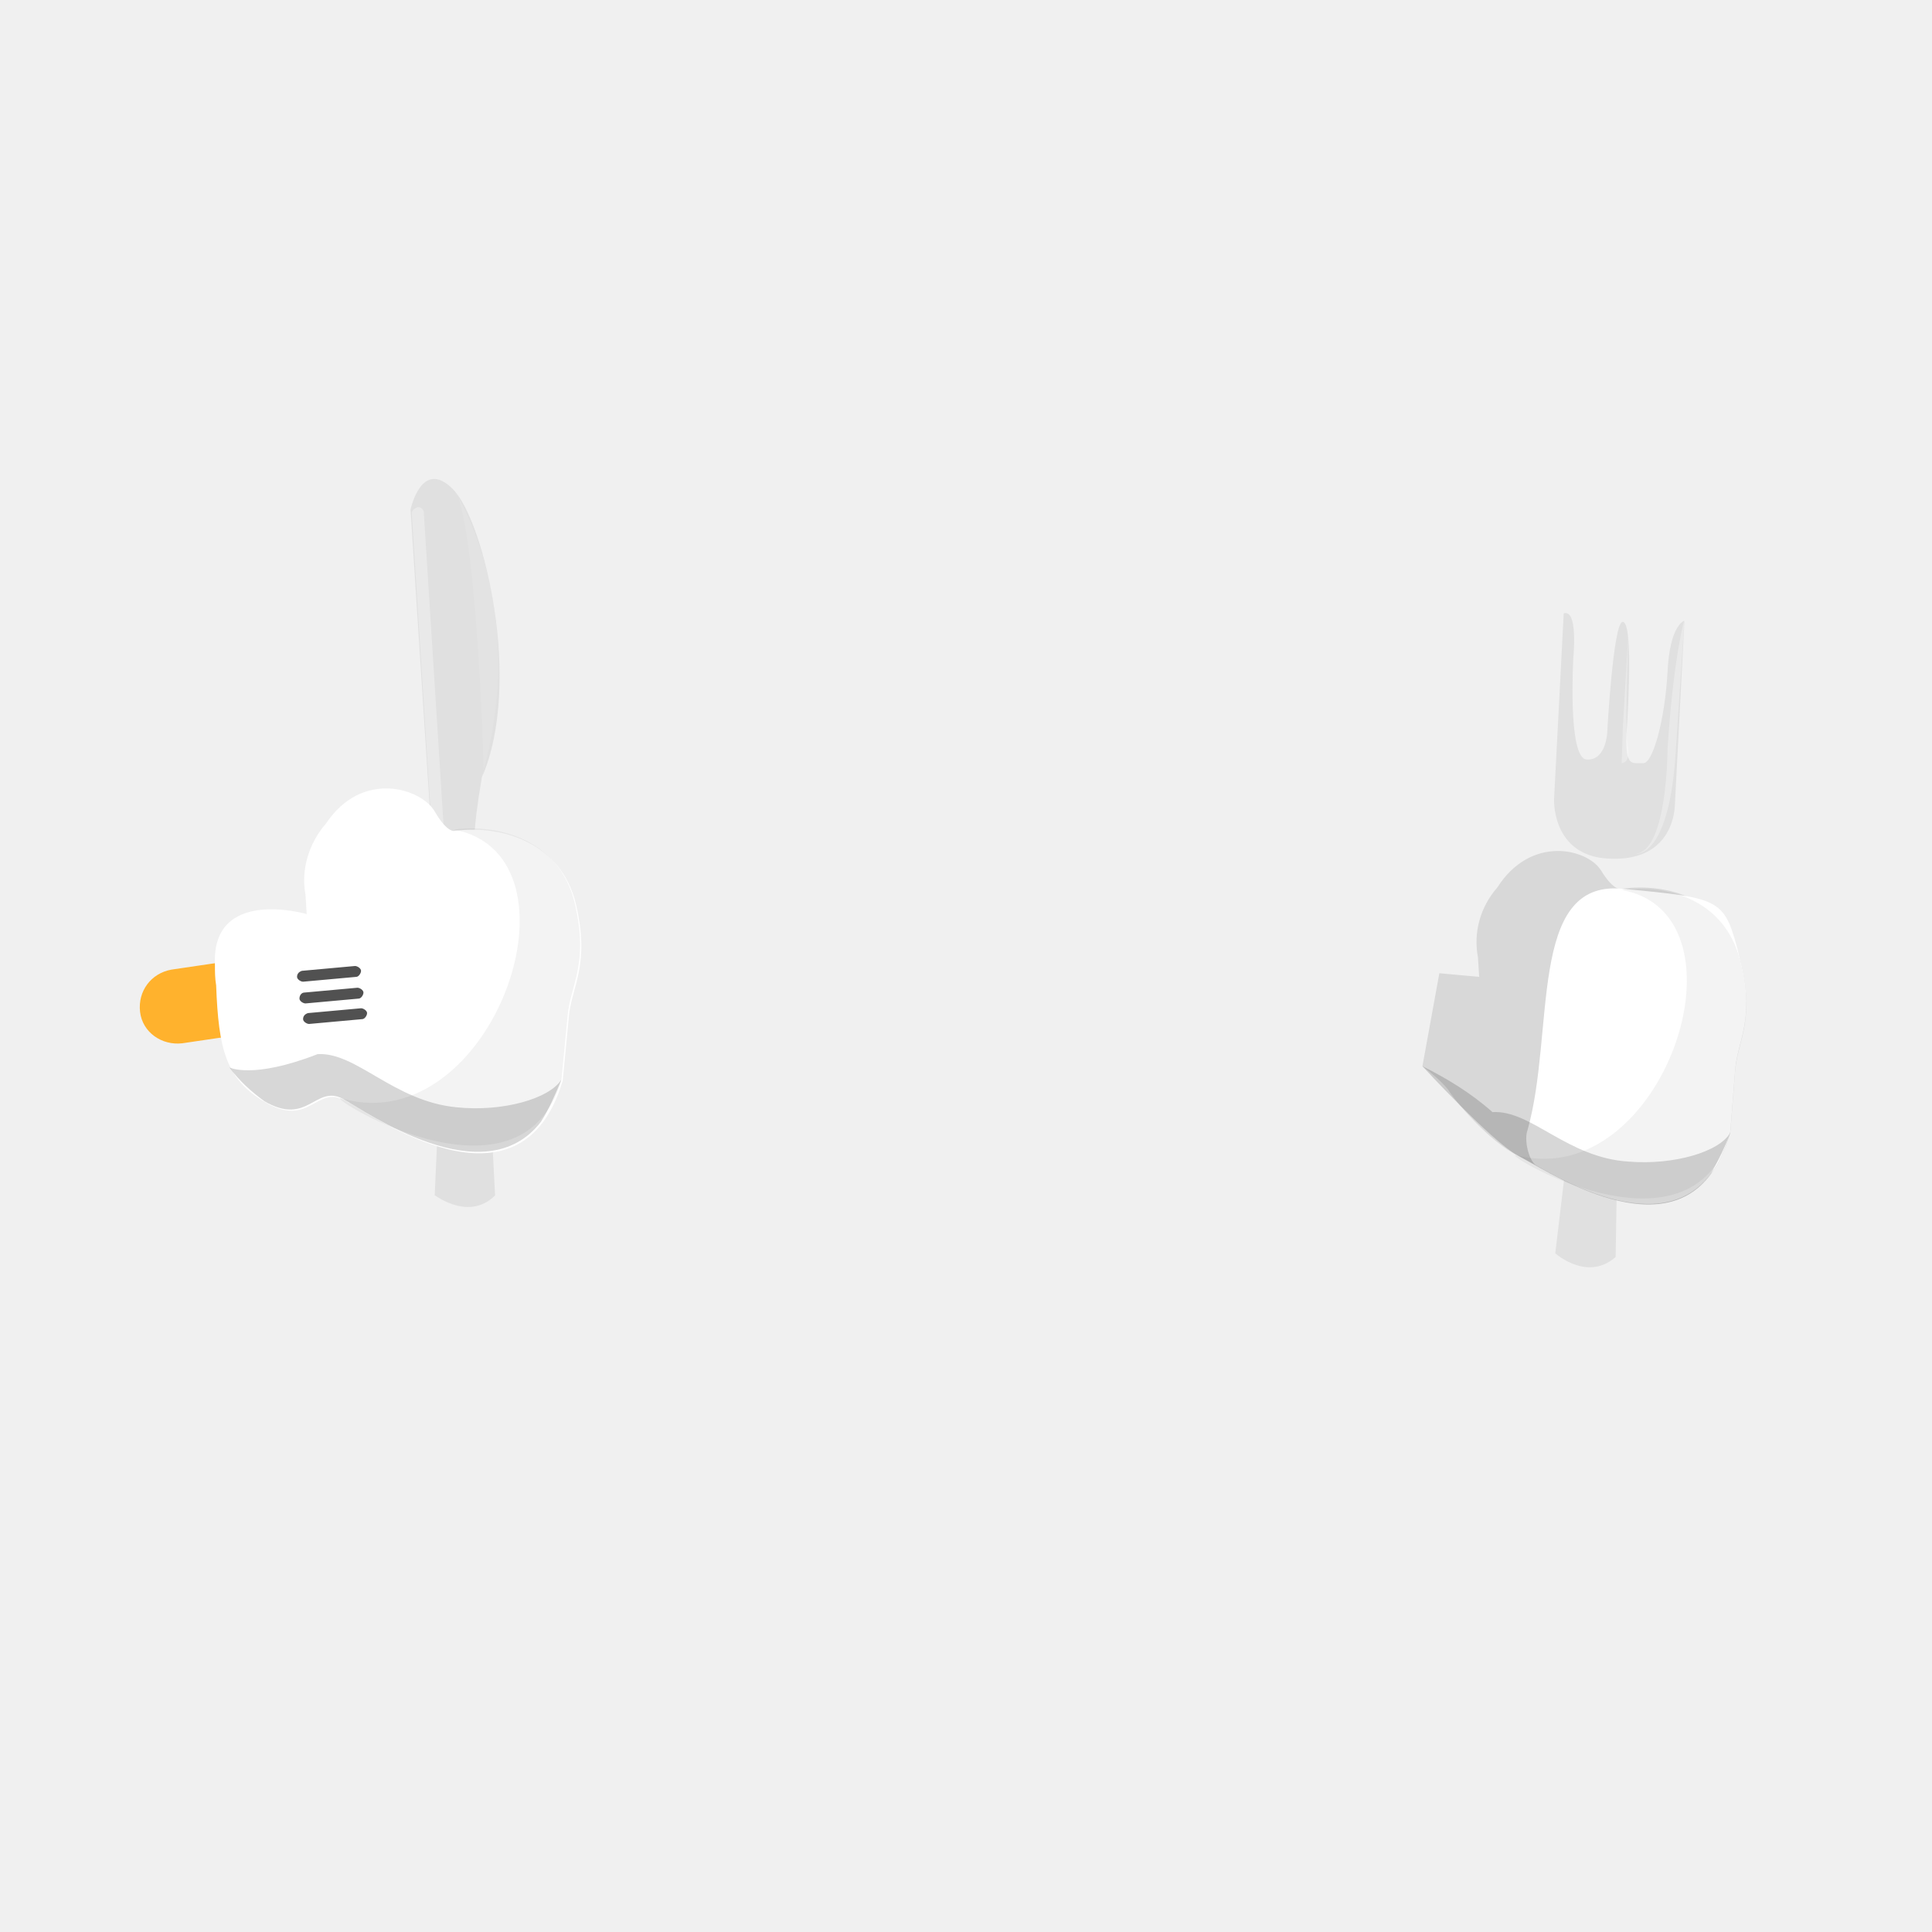
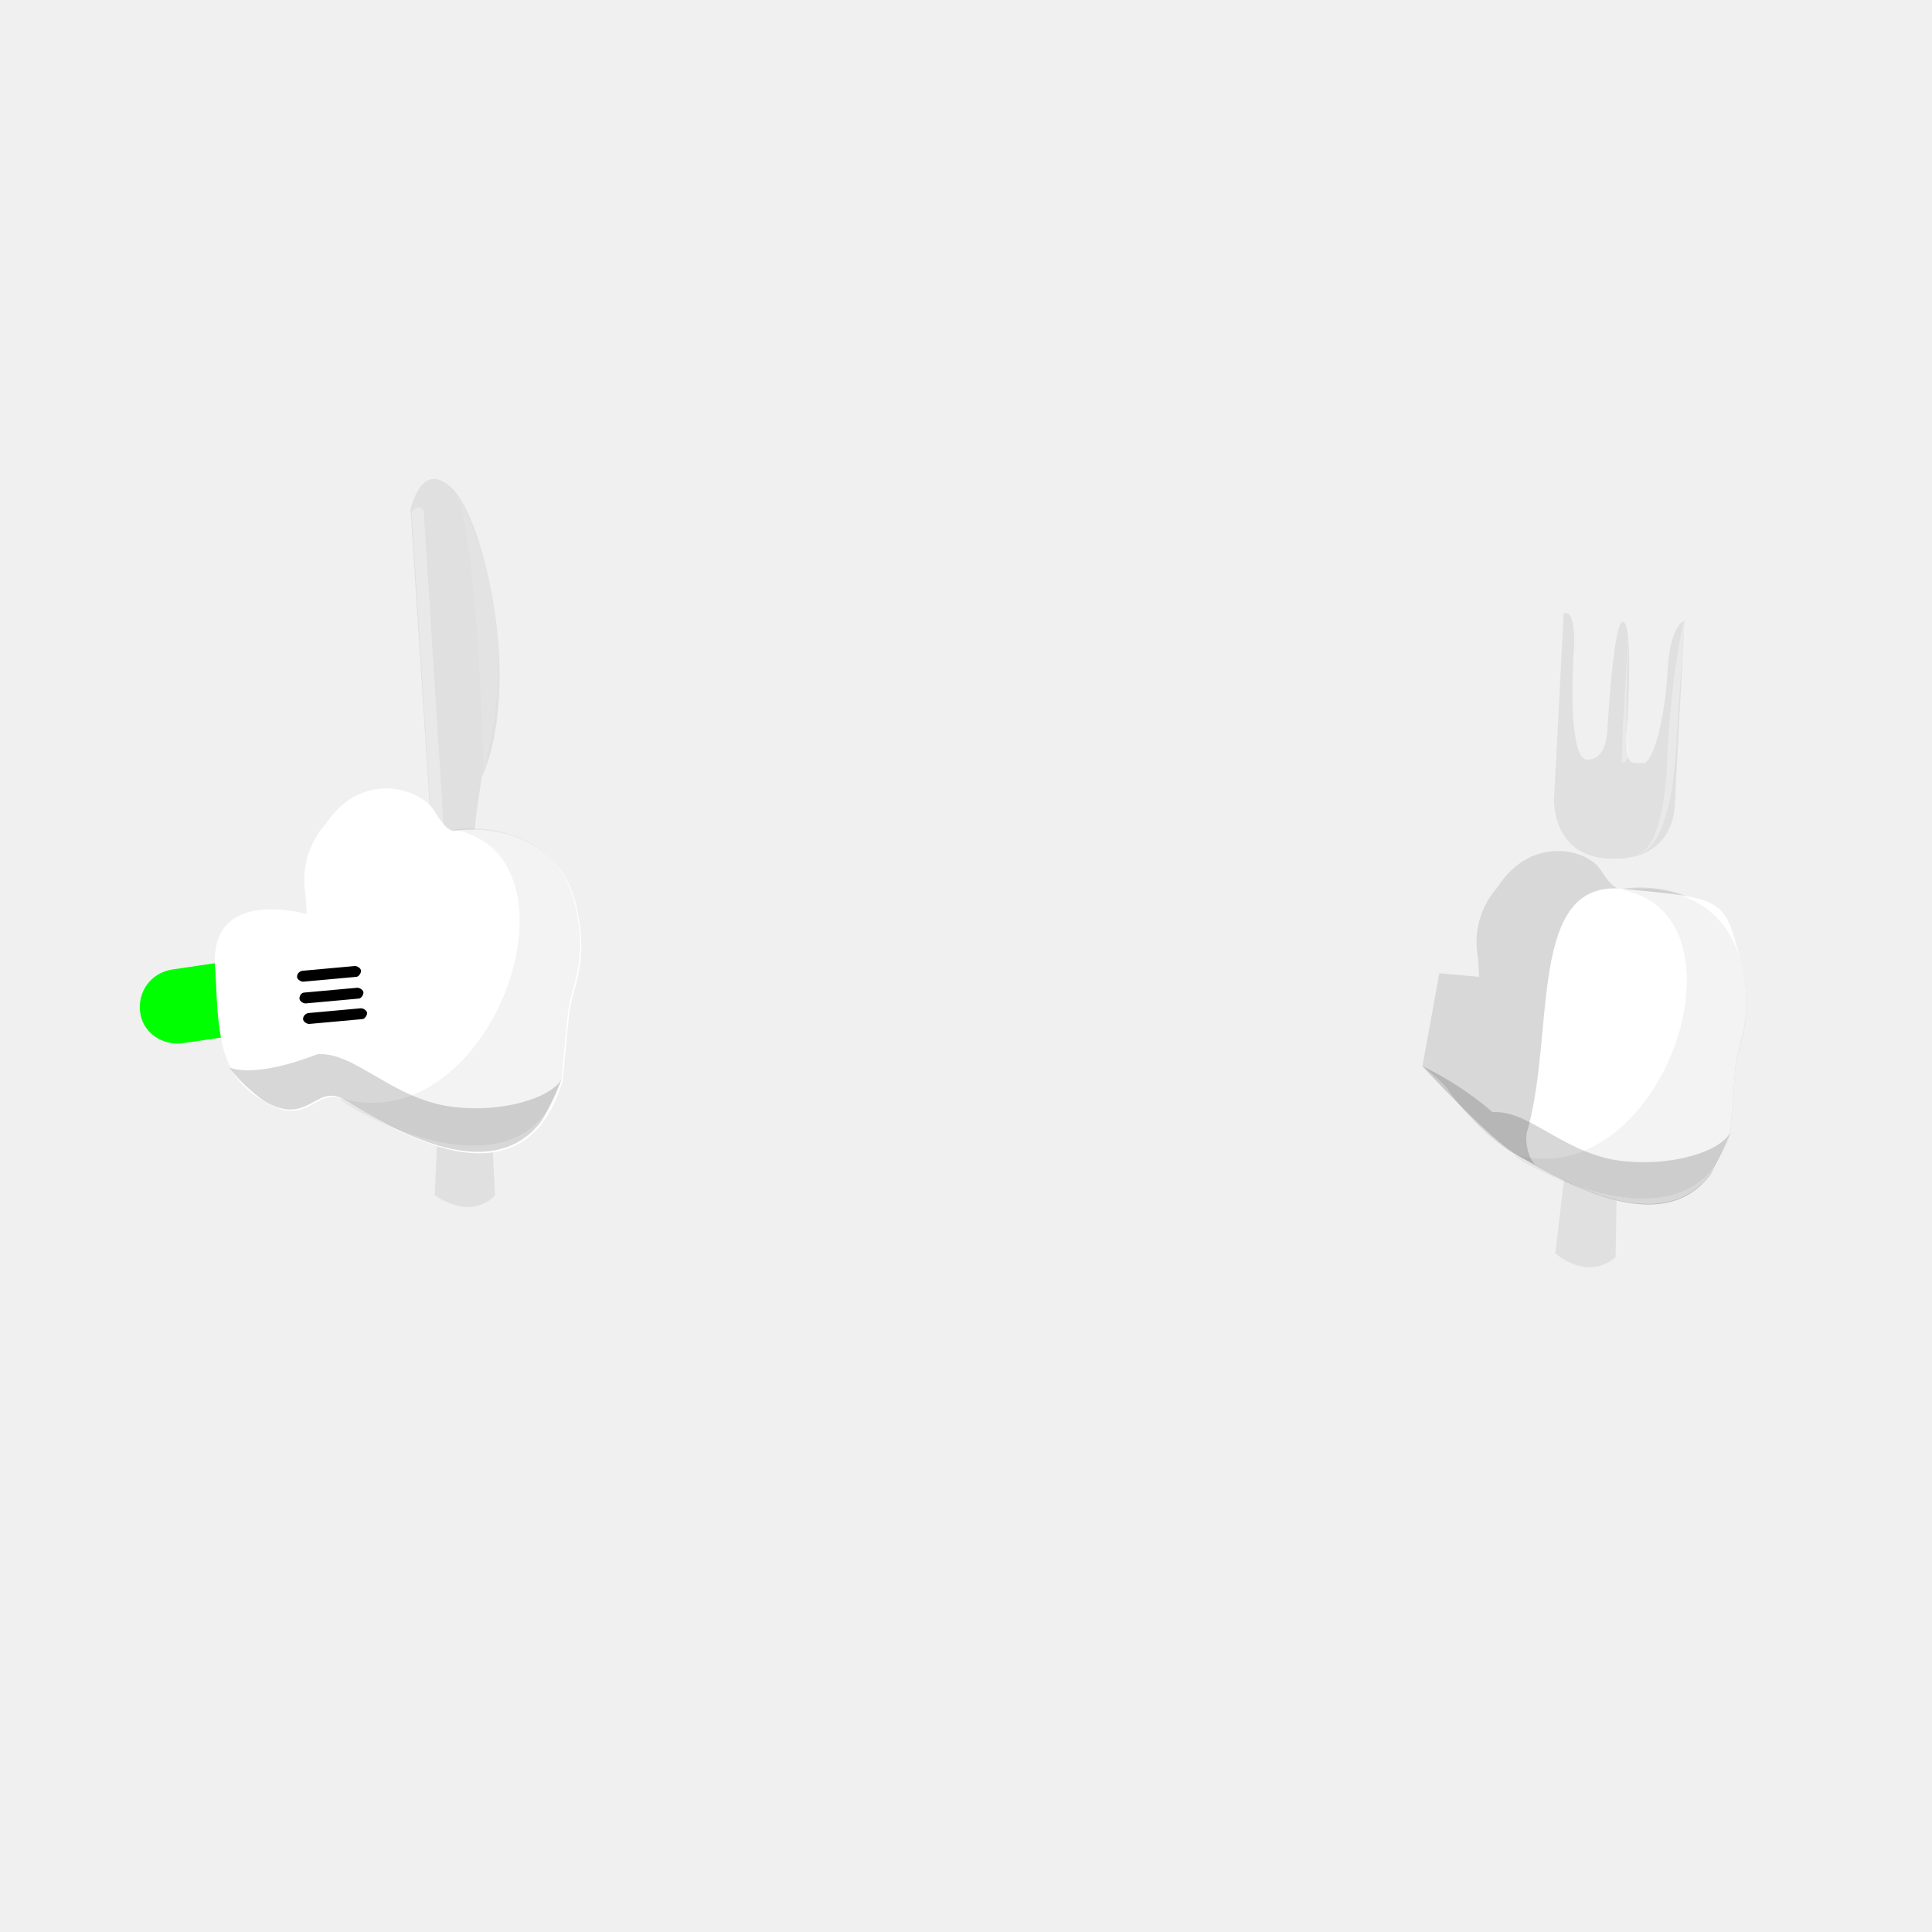
- <svg xmlns="http://www.w3.org/2000/svg" version="1.1" id="Layer_1" x="0px" y="0px" viewBox="0 0 160 160" style="enable-background:new 0 0 160 160;" xml:space="preserve">
-   <defs id="defs64" />
-   <style type="text/css" id="style2">
- 	.st0{fill:#E0E0E0;}
- 	.st1{opacity:0.1;fill:#FFFFFF;enable-background:new    ;}
- 	.st2{opacity:0.3;fill:#FFFFFF;enable-background:new    ;}
- 	.st3{fill:url(#SVGID_1_);}
- 	.st4{fill:#FFFFFF;}
- 	.st5{opacity:5.000000e-02;}
- 	.st6{opacity:0.16;}
- 	.st7{fill:#515151;}
- 	.st8{fill:#D8D8D8;}
- </style>
-   <path class="st0" d="M36.3,92.3L36,99c-0.3-0.3,2.7,2.3,5,0l-0.4-7.8L36.3,92.3z" id="path6" />
-   <path class="st0" d="M129.6,97.1l-0.8,6.7c-0.3-0.3,2.5,2.5,5,0.3l0.1-6.1C132.4,98.3,130.9,97.9,129.6,97.1z" id="path8" />
-   <path class="st0" d="M34,42.2c0,0,0.9-4.3,3.5-1.7s5.8,16.1,2.4,23.9c-0.8,4.7-0.6,5.7-0.6,5.7c-1.1,0.5-2.4,0.5-3.5,0L34,42.2z" id="path10" />
-   <path class="st1" d="M37.5,40.4c0,0,6.5,9.6,2.4,23.9C40.4,70,39.6,42.1,37.5,40.4z" id="path12" />
-   <path class="st2" d="M34.6,42L34.6,42c0.3,0,0.5,0.2,0.5,0.5l1.7,26.9c0,0.3-0.2,0.5-0.5,0.5l0,0c-0.3,0-0.5-0.2-0.5-0.5l-1.7-26.9  C34.1,42.3,34.3,42.1,34.6,42z" id="path14" />
-   <path class="st0" d="M129.5,50.8l-0.8,15.4c0,0-0.2,4.6,4.4,4.9s5.5-2.8,5.6-4.3l0.8-15.4c0,0-1.2,0.3-1.4,4.2s-1.2,7.6-2,7.6  c-0.2,0-0.4,0-0.6,0c-0.5,0-0.9-0.2-0.8-2.4c0.2-3.1,0.5-9.2-0.3-9.3s-1.3,9.2-1.3,9.2s-0.1,2.3-1.7,2.2s-1.1-8.5-1.1-8.5  S130.7,50.4,129.5,50.8z" id="path16" />
-   <path class="st2" d="M139.5,51.3c0,0-0.9,3-1.4,10.7c0,0,0,8.4-2.6,8.7c0,0,2.8,0.4,3.3-8.8L139.5,51.3z" id="path18" />
-   <path class="st2" d="M134.4,60.2l0.5-8.5c0,0-0.4,8.5-0.1,10s-0.5,1.5-0.5,1.5L134.4,60.2z" id="path20" />
-   <polygon class="st0" points="130.9,77 128.5,84.8 130.5,85 132.7,77.7 " id="polygon22" />
-   <radialGradient id="SVGID_1_" cx="-186.313" cy="815.329" r="4.891" gradientTransform="matrix(0.9899 -0.1418 -0.1418 -0.9899 317.7431 863.6364)" gradientUnits="userSpaceOnUse">
-     <stop offset="0" style="stop-color:#FFD22D" id="stop24" />
-     <stop offset="0.87" style="stop-color:#FCB22B" id="stop26" />
-     <stop offset="1" style="stop-color:#F28312" id="stop28" />
-   </radialGradient>
-   <path class="st3" d="M14.2,80.3l6.1-0.9c1.7-0.2,3.3,0.9,3.5,2.6l0,0c0.2,1.7-0.9,3.3-2.6,3.5l-6.1,0.9c-1.7,0.2-3.3-0.9-3.5-2.6  l0,0C11.4,82.1,12.5,80.6,14.2,80.3z" id="path31" style="fill:#ffb22d;fill-opacity:1" />
-   <path class="st4" d="M27,68.2c-1.4,1.6-2.1,3.8-1.7,5.9l0.1,1.6c0,0-7.9-2.3-7.6,4.2c0,0.6,0,1.1,0.1,1.7c0.2,5.3,0.8,7.8,4.1,9.7  c3.6,2.1,4.2-1.4,6.5-0.2s14.6,10.2,18.1-1.6l0.5-5.2c0.2-2.6,1.8-4.3,0.6-9.4s-6.1-6.6-10-6.1c0,0-0.6,0.3-1.7-1.6S30,63.7,27,68.2  z" id="path33" />
-   <g class="st5" id="g37">
-     <path d="M28.4,91c-2.5-0.9,14.7,10.2,18.1-1.6l0.5-5.2c0.2-2.6,1.8-4.3,0.6-9.4s-6.1-6.6-10-6.1C49,70.9,40.8,94.4,28.4,91z" id="path35" />
+ <svg xmlns="http://www.w3.org/2000/svg" viewBox="0 0 160 160">
+   <path d="M14.2 80.3l6.1-.9c1.7-.2 3.3.9 3.5 2.6.2 1.7-.9 3.3-2.6 3.5l-6.1.9c-1.7.2-3.3-.9-3.5-2.6-.2-1.7.9-3.2 2.6-3.5z" fill="#0f0" />
+   <g fill="#e0e0e0">
+     <path d="M36.3 92.3L36 99c-.3-.3 2.7 2.3 5 0l-.4-7.8-4.3 1.1z" />
+     <path d="M129.6 97.1l-.8 6.7c-.3-.3 2.5 2.5 5 .3l.1-6.1a6 6 0 01-4.3-.9z" />
+     <path d="M34 42.2s.9-4.3 3.5-1.7 5.8 16.1 2.4 23.9c-.8 4.7-.6 5.7-.6 5.7-1.1.5-2.4.5-3.5 0L34 42.2z" />
+     <path d="M129.5 50.8l-.8 15.4s-.2 4.6 4.4 4.9 5.5-2.8 5.6-4.3l.8-15.4s-1.2.3-1.4 4.2-1.2 7.6-2 7.6h-.6c-.5 0-.9-.2-.8-2.4.2-3.1.5-9.2-.3-9.3s-1.3 9.2-1.3 9.2-.1 2.3-1.7 2.2-1.1-8.5-1.1-8.5.4-4-.8-3.6z" />
+     <path d="M130.9 77l-2.4 7.8 2 .2 2.2-7.3z" />
  </g>
-   <g class="st6" id="g41">
-     <path d="M19,88.4c0.8,1.1,1.8,2,2.9,2.8c3.6,2.1,4.2-1.4,6.5-0.2c2,1.1,11.7,8,16.4,1.9c0.7-1.1,1.2-2.3,1.7-3.5   c-1,1.6-4.9,2.7-8.7,2.3c-5.2-0.5-8.3-4.6-11.5-4.4C20.9,89.4,19,88.4,19,88.4z" id="path39" />
+   <g fill="#fff">
+     <path d="M37.5 40.4S44 50 39.9 64.3c.5 5.7-.3-22.2-2.4-23.9z" opacity=".1" />
+     <g opacity=".3">
+       <path d="M34.6 42c.3 0 .5.2.5.5l1.7 26.9c0 .3-.2.5-.5.5s-.5-.2-.5-.5l-1.7-26.9c0-.2.2-.4.5-.5z" />
+       <path d="M139.5 51.3s-.9 3-1.4 10.7c0 0 0 8.4-2.6 8.7 0 0 2.8.4 3.3-8.8l.7-10.6z" />
+       <path d="M134.4 60.2l.5-8.5s-.4 8.5-.1 10-.5 1.5-.5 1.5l.1-3z" />
+     </g>
+     <path d="M27 68.2a7 7 0 00-1.7 5.9l.1 1.6s-7.9-2.3-7.6 4.2l.1 1.7c.2 5.3.8 7.8 4.1 9.7 3.6 2.1 4.2-1.4 6.5-.2s14.6 10.2 18.1-1.6l.5-5.2c.2-2.6 1.8-4.3.6-9.4s-6.1-6.6-10-6.1c0 0-.6.3-1.7-1.6s-6-3.5-9 1z" />
  </g>
-   <path class="st7" d="M25,80.4l4.4-0.4c0.2,0,0.5,0.2,0.5,0.4v0c0,0.2-0.2,0.5-0.4,0.5l-4.4,0.4c-0.2,0-0.5-0.2-0.5-0.4l0,0  C24.6,80.7,24.7,80.5,25,80.4z" id="path43" />
-   <path class="st7" d="M25.2,82.2l4.4-0.4c0.2,0,0.5,0.2,0.5,0.4v0c0,0.2-0.2,0.5-0.4,0.5l-4.4,0.4c-0.2,0-0.5-0.2-0.5-0.4v0  C24.8,82.4,25,82.2,25.2,82.2z" id="path45" />
-   <path class="st7" d="M25.5,83.9l4.4-0.4c0.2,0,0.5,0.2,0.5,0.4l0,0c0,0.2-0.2,0.5-0.4,0.5l-4.4,0.4c-0.2,0-0.5-0.2-0.5-0.4v0  C25.1,84.2,25.2,84,25.5,83.9z" id="path47" />
-   <path class="st8" d="M124,73.5c-1.4,1.6-2,3.7-1.6,5.8l0.1,1.6l-3.3-0.3l-1.4,7.7c0.8,0.6,1.5,1.2,2.1,1.9c0.6,1,3.5,4.4,5.8,5.5  c0.4,0.2,1.3,0.7,2.4,1.3c4.4,2.4,12.7,6,15.2-3.3l0.4-5.1c0.2-2.5,1.7-4.2,0.4-9.2s-6-6.3-9.8-5.8c0,0-0.6,0.3-1.7-1.5  S126.8,69.1,124,73.5z" id="path49" />
-   <path class="st4" d="M127.2,96.5c4,2.3,13.4,7.1,16.1-2.8l0.4-5.1c0.2-2.5,1.7-4.2,0.4-9.2s-1.3-5-9.8-5.8c-7.8-0.7-5.5,11.9-7.8,20  C126.2,94.4,126.6,96.1,127.2,96.5z" id="path51" />
-   <g class="st5" id="g55">
-     <path d="M125.7,95.7c-2.4-0.8,14.4,9.6,17.6-1.9l0.4-5.1c0.2-2.5,1.7-4.2,0.4-9.2s-6-6.3-9.8-5.8C145.4,75.7,137.8,98.7,125.7,95.7   z" id="path53" />
+   <path d="M25 80.4l4.4-.4c.2 0 .5.2.5.4s-.2.5-.4.5l-4.4.4c-.2 0-.5-.2-.5-.4s.1-.4.4-.5z" />
+   <path d="M25.2 82.2l4.4-.4c.2 0 .5.2.5.4s-.2.5-.4.5l-4.4.4c-.2 0-.5-.2-.5-.4 0-.3.2-.5.4-.5z" />
+   <path d="M25.5 83.9l4.4-.4c.2 0 .5.2.5.4s-.2.5-.4.5l-4.4.4c-.2 0-.5-.2-.5-.4s.1-.4.4-.5z" />
+   <path d="M124 73.5a6.8 6.8 0 00-1.6 5.8l.1 1.6-3.3-.3-1.4 7.7c.8.6 1.5 1.2 2.1 1.9.6 1 3.5 4.4 5.8 5.5l2.4 1.3c4.4 2.4 12.7 6 15.2-3.3l.4-5.1c.2-2.5 1.7-4.2.4-9.2s-6-6.3-9.8-5.8c0 0-.6.3-1.7-1.5s-5.8-3-8.6 1.4z" fill="#d8d8d8" />
+   <path d="M127.2 96.5c4 2.3 13.4 7.1 16.1-2.8l.4-5.1c.2-2.5 1.7-4.2.4-9.2s-1.3-5-9.8-5.8c-7.8-.7-5.5 11.9-7.8 20-.3.8.1 2.5.7 2.9z" fill="#fff" />
+   <g opacity=".05">
+     <path d="M28.4 91c-2.5-.9 14.7 10.2 18.1-1.6l.5-5.2c.2-2.6 1.8-4.3.6-9.4s-6.1-6.6-10-6.1C49 70.9 40.8 94.4 28.4 91z" />
+     <path d="M125.7 95.7c-2.4-.8 14.4 9.6 17.6-1.9l.4-5.1c.2-2.5 1.7-4.2.4-9.2s-6-6.3-9.8-5.8c11.1 2 3.5 25-8.6 22z" />
  </g>
-   <g class="st6" id="g59">
-     <path d="M117.8,88.3c0,0,5.7,6.2,7.9,7.4c2,1,11.6,7.6,16,1.5c0.6-1.1,1.2-2.3,1.6-3.4c-0.9,1.6-4.7,2.7-8.4,2.4   c-5.1-0.3-8.1-4.3-11.3-4.1C121.8,90.5,119.8,89.3,117.8,88.3z" id="path57" />
+   <g opacity=".16">
+     <path d="M19 88.4c.8 1.1 1.8 2 2.9 2.8 3.6 2.1 4.2-1.4 6.5-.2 2 1.1 11.7 8 16.4 1.9.7-1.1 1.2-2.3 1.7-3.5-1 1.6-4.9 2.7-8.7 2.3-5.2-.5-8.3-4.6-11.5-4.4-5.4 2.1-7.3 1.1-7.3 1.1z" />
+     <path d="M117.8 88.3s5.7 6.2 7.9 7.4c2 1 11.6 7.6 16 1.5a26 26 0 001.6-3.4c-.9 1.6-4.7 2.7-8.4 2.4-5.1-.3-8.1-4.3-11.3-4.1a26.3 26.3 0 00-5.8-3.8z" />
  </g>
</svg>
